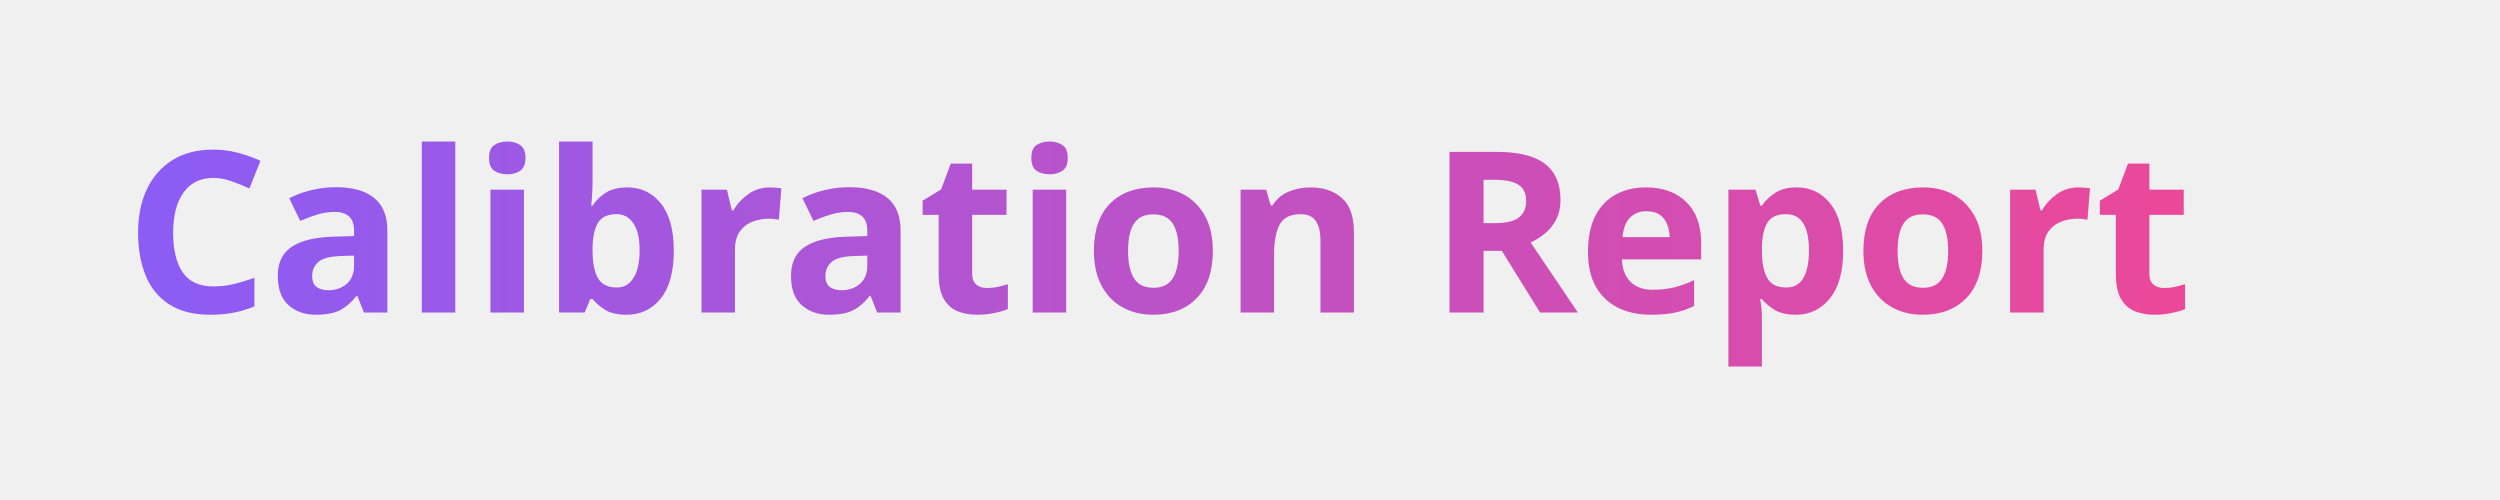
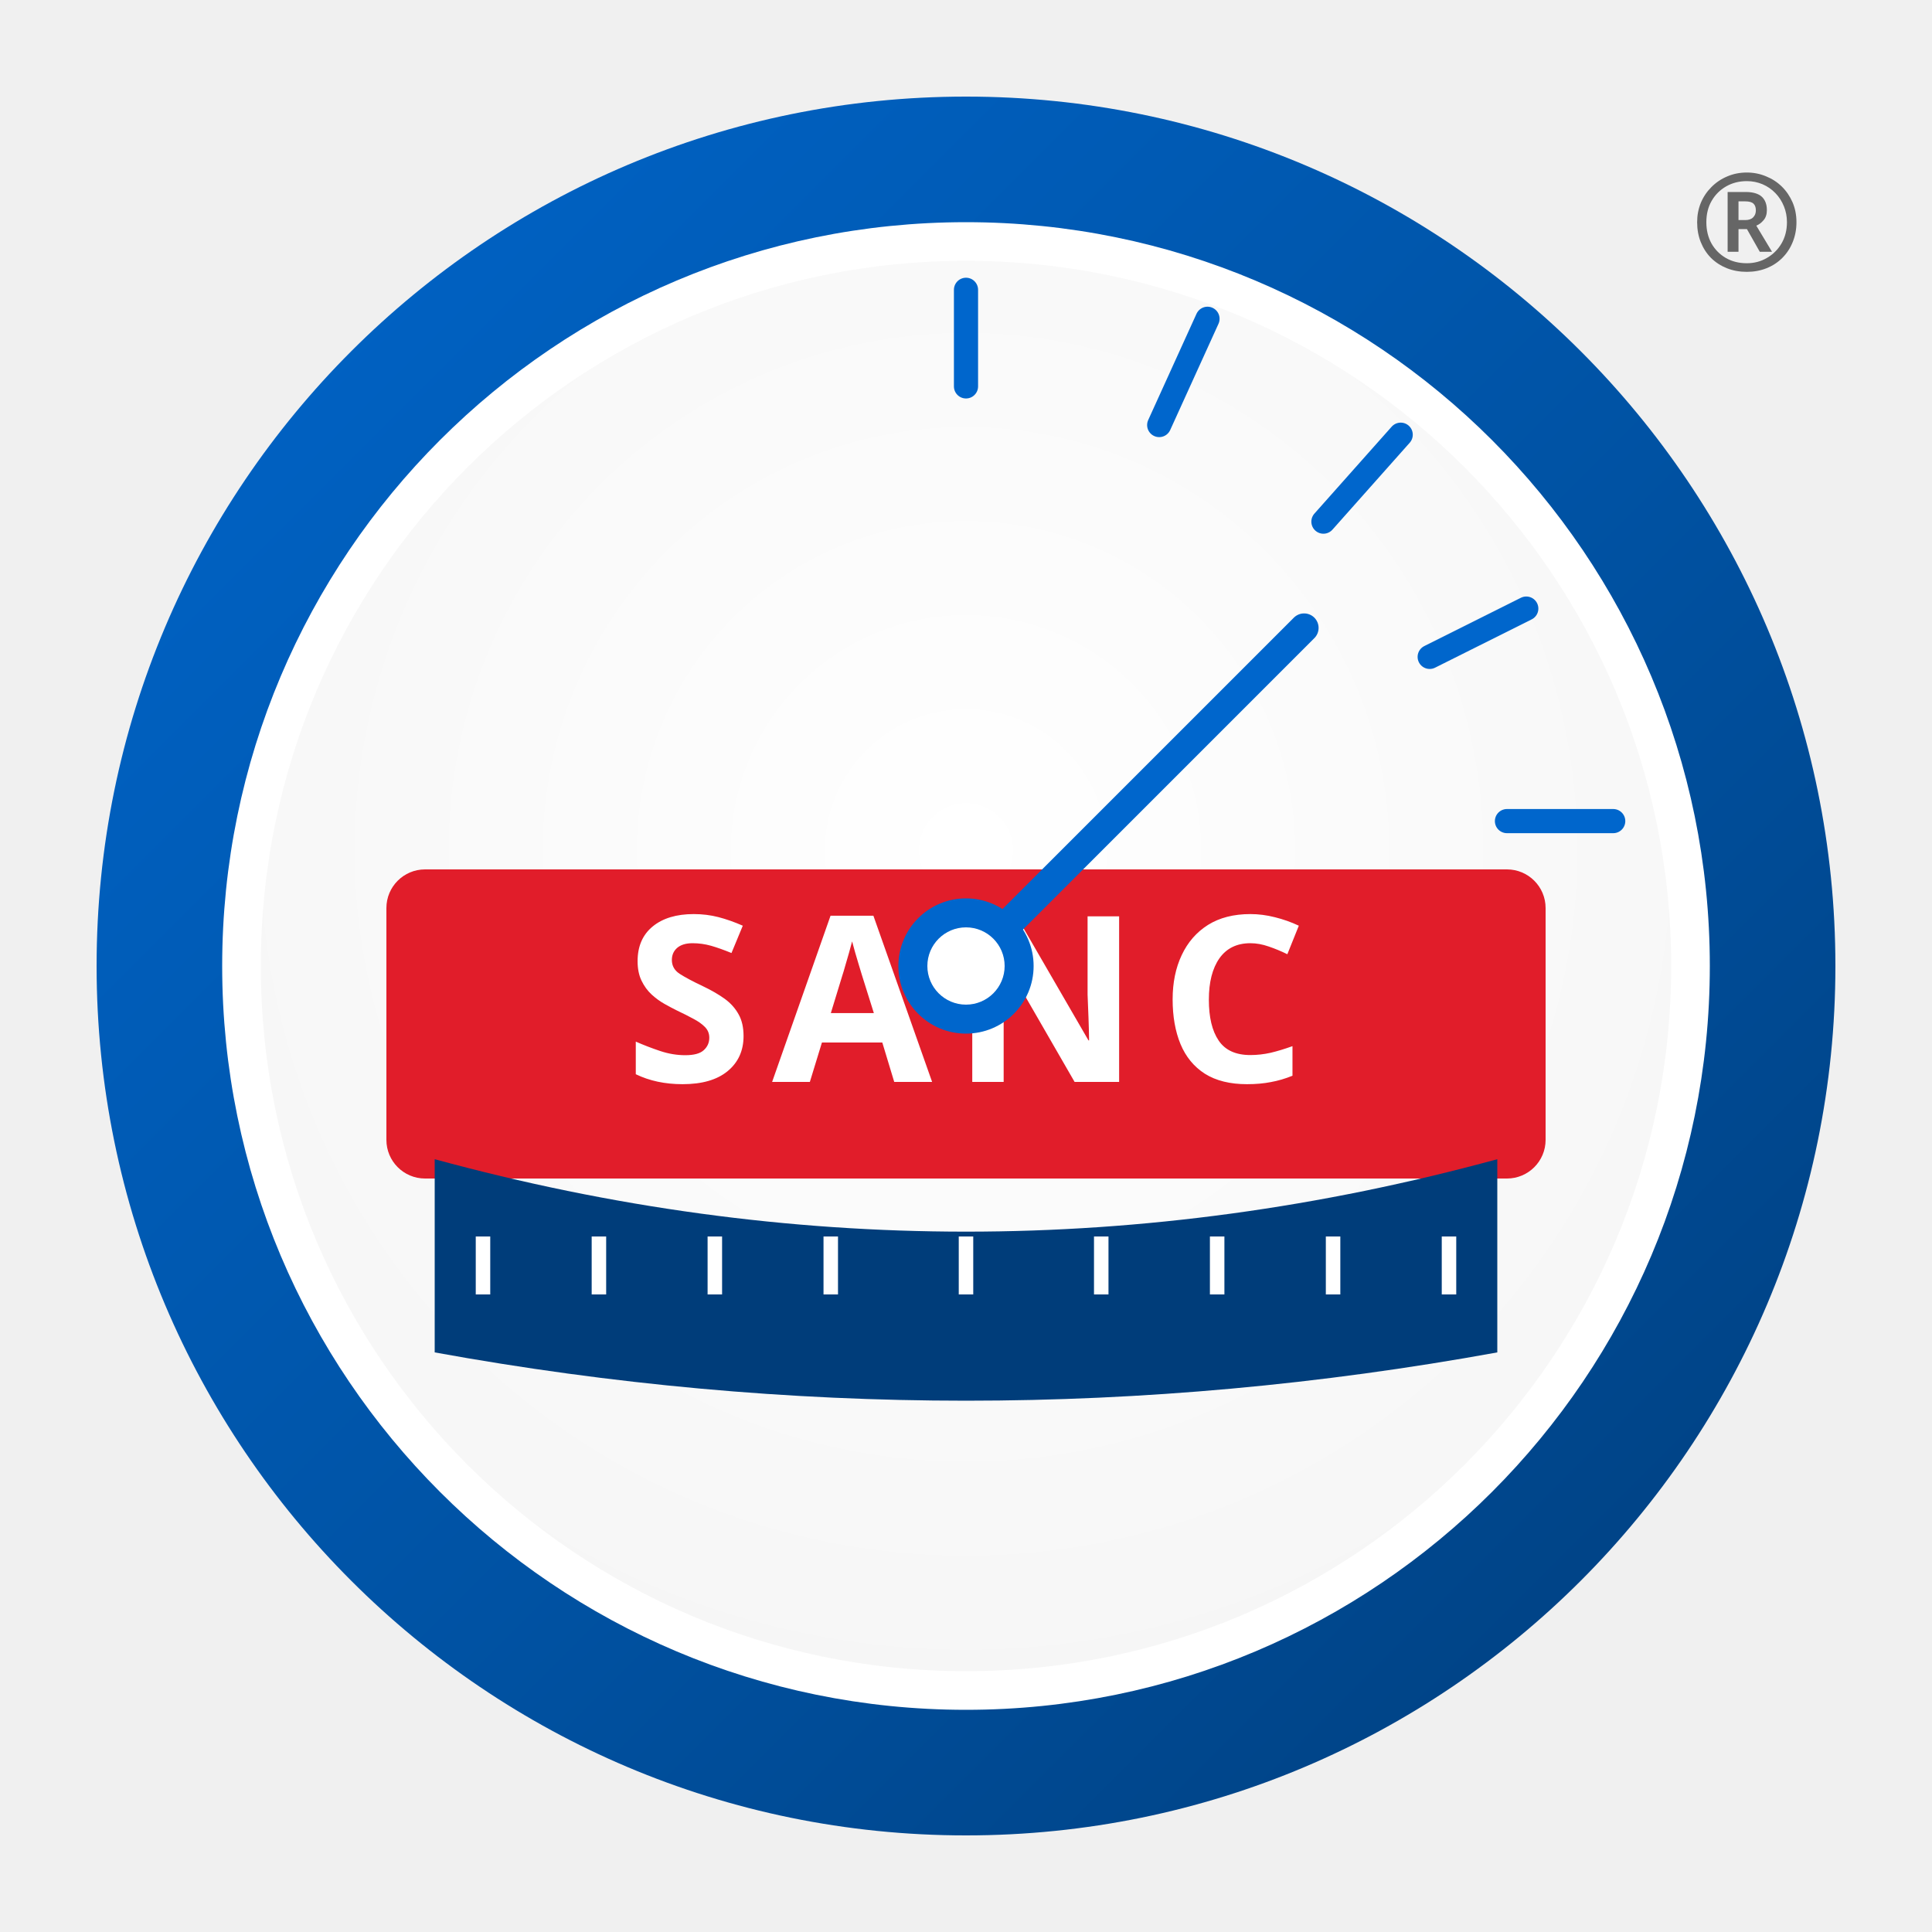
- <svg xmlns="http://www.w3.org/2000/svg" width="400" height="80" viewBox="0 0 400 80">
+ <svg xmlns="http://www.w3.org/2000/svg" width="200" height="200" viewBox="0 0 200 200">
  <defs>
-     <linearGradient id="g" x1="0" x2="1">
-       <stop offset="0%" stop-color="#8b5cf6" />
-       <stop offset="100%" stop-color="#ec4899" />
+     <linearGradient id="sanc-gear" x1="0" y1="0" x2="1" y2="1">
+       <stop offset="0%" stop-color="#0066cc" />
+       <stop offset="55%" stop-color="#0052a3" />
+       <stop offset="100%" stop-color="#003d7a" />
    </linearGradient>
+     <radialGradient id="sanc-dial" cx="50%" cy="42%" r="65%">
+       <stop offset="0%" stop-color="#ffffff" />
+       <stop offset="100%" stop-color="#f5f5f5" />
+     </radialGradient>
  </defs>
-   <rect width="100%" height="100%" fill="transparent" />
-   <text x="20" y="50" font-family="Poppins, system-ui, sans-serif" font-weight="800" font-size="36" fill="url(#g)">Calibration Report</text>
+   <circle cx="100" cy="100" r="90" fill="url(#sanc-gear)" />
+   <circle cx="100" cy="100" r="75" fill="url(#sanc-dial)" />
+   <circle cx="100" cy="100" r="75" fill="none" stroke="#ffffff" stroke-width="4" />
+   <g stroke="#0066cc" stroke-width="2.5" stroke-linecap="round">
+     <line x1="100" y1="30" x2="100" y2="40" />
+     <line x1="125" y1="33" x2="120" y2="44" />
+     <line x1="145" y1="45" x2="137" y2="54" />
+     <line x1="158" y1="63" x2="148" y2="68" />
+     <line x1="167" y1="85" x2="156" y2="85" />
+   </g>
+   <rect x="40" y="90" width="120" height="32" rx="4" fill="#e11d2a" />
+   <text x="100" y="112" text-anchor="middle" font-family="Poppins, system-ui, sans-serif" font-weight="900" font-size="24" letter-spacing="2" fill="#ffffff">
+     SANC
+   </text>
+   <path d="M 45 120 Q 100 135 155 120 L 155 140 Q 100 150 45 140 Z" fill="#003d7a" />
+   <g stroke="#ffffff" stroke-width="1.5">
+     <line x1="50" y1="128" x2="50" y2="134" />
+     <line x1="62" y1="128" x2="62" y2="134" />
+     <line x1="74" y1="128" x2="74" y2="134" />
+     <line x1="86" y1="128" x2="86" y2="134" />
+     <line x1="100" y1="128" x2="100" y2="134" />
+     <line x1="114" y1="128" x2="114" y2="134" />
+     <line x1="126" y1="128" x2="126" y2="134" />
+     <line x1="138" y1="128" x2="138" y2="134" />
+     <line x1="150" y1="128" x2="150" y2="134" />
+   </g>
+   <line x1="100" y1="100" x2="135" y2="65" stroke="#0066cc" stroke-width="3" stroke-linecap="round" />
+   <circle cx="100" cy="100" r="7" fill="#0066cc" />
+   <circle cx="100" cy="100" r="4" fill="#ffffff" />
+   <text x="175" y="28" font-family="Poppins, sans-serif" font-size="14" font-weight="bold" fill="#666666">®</text>
</svg>
